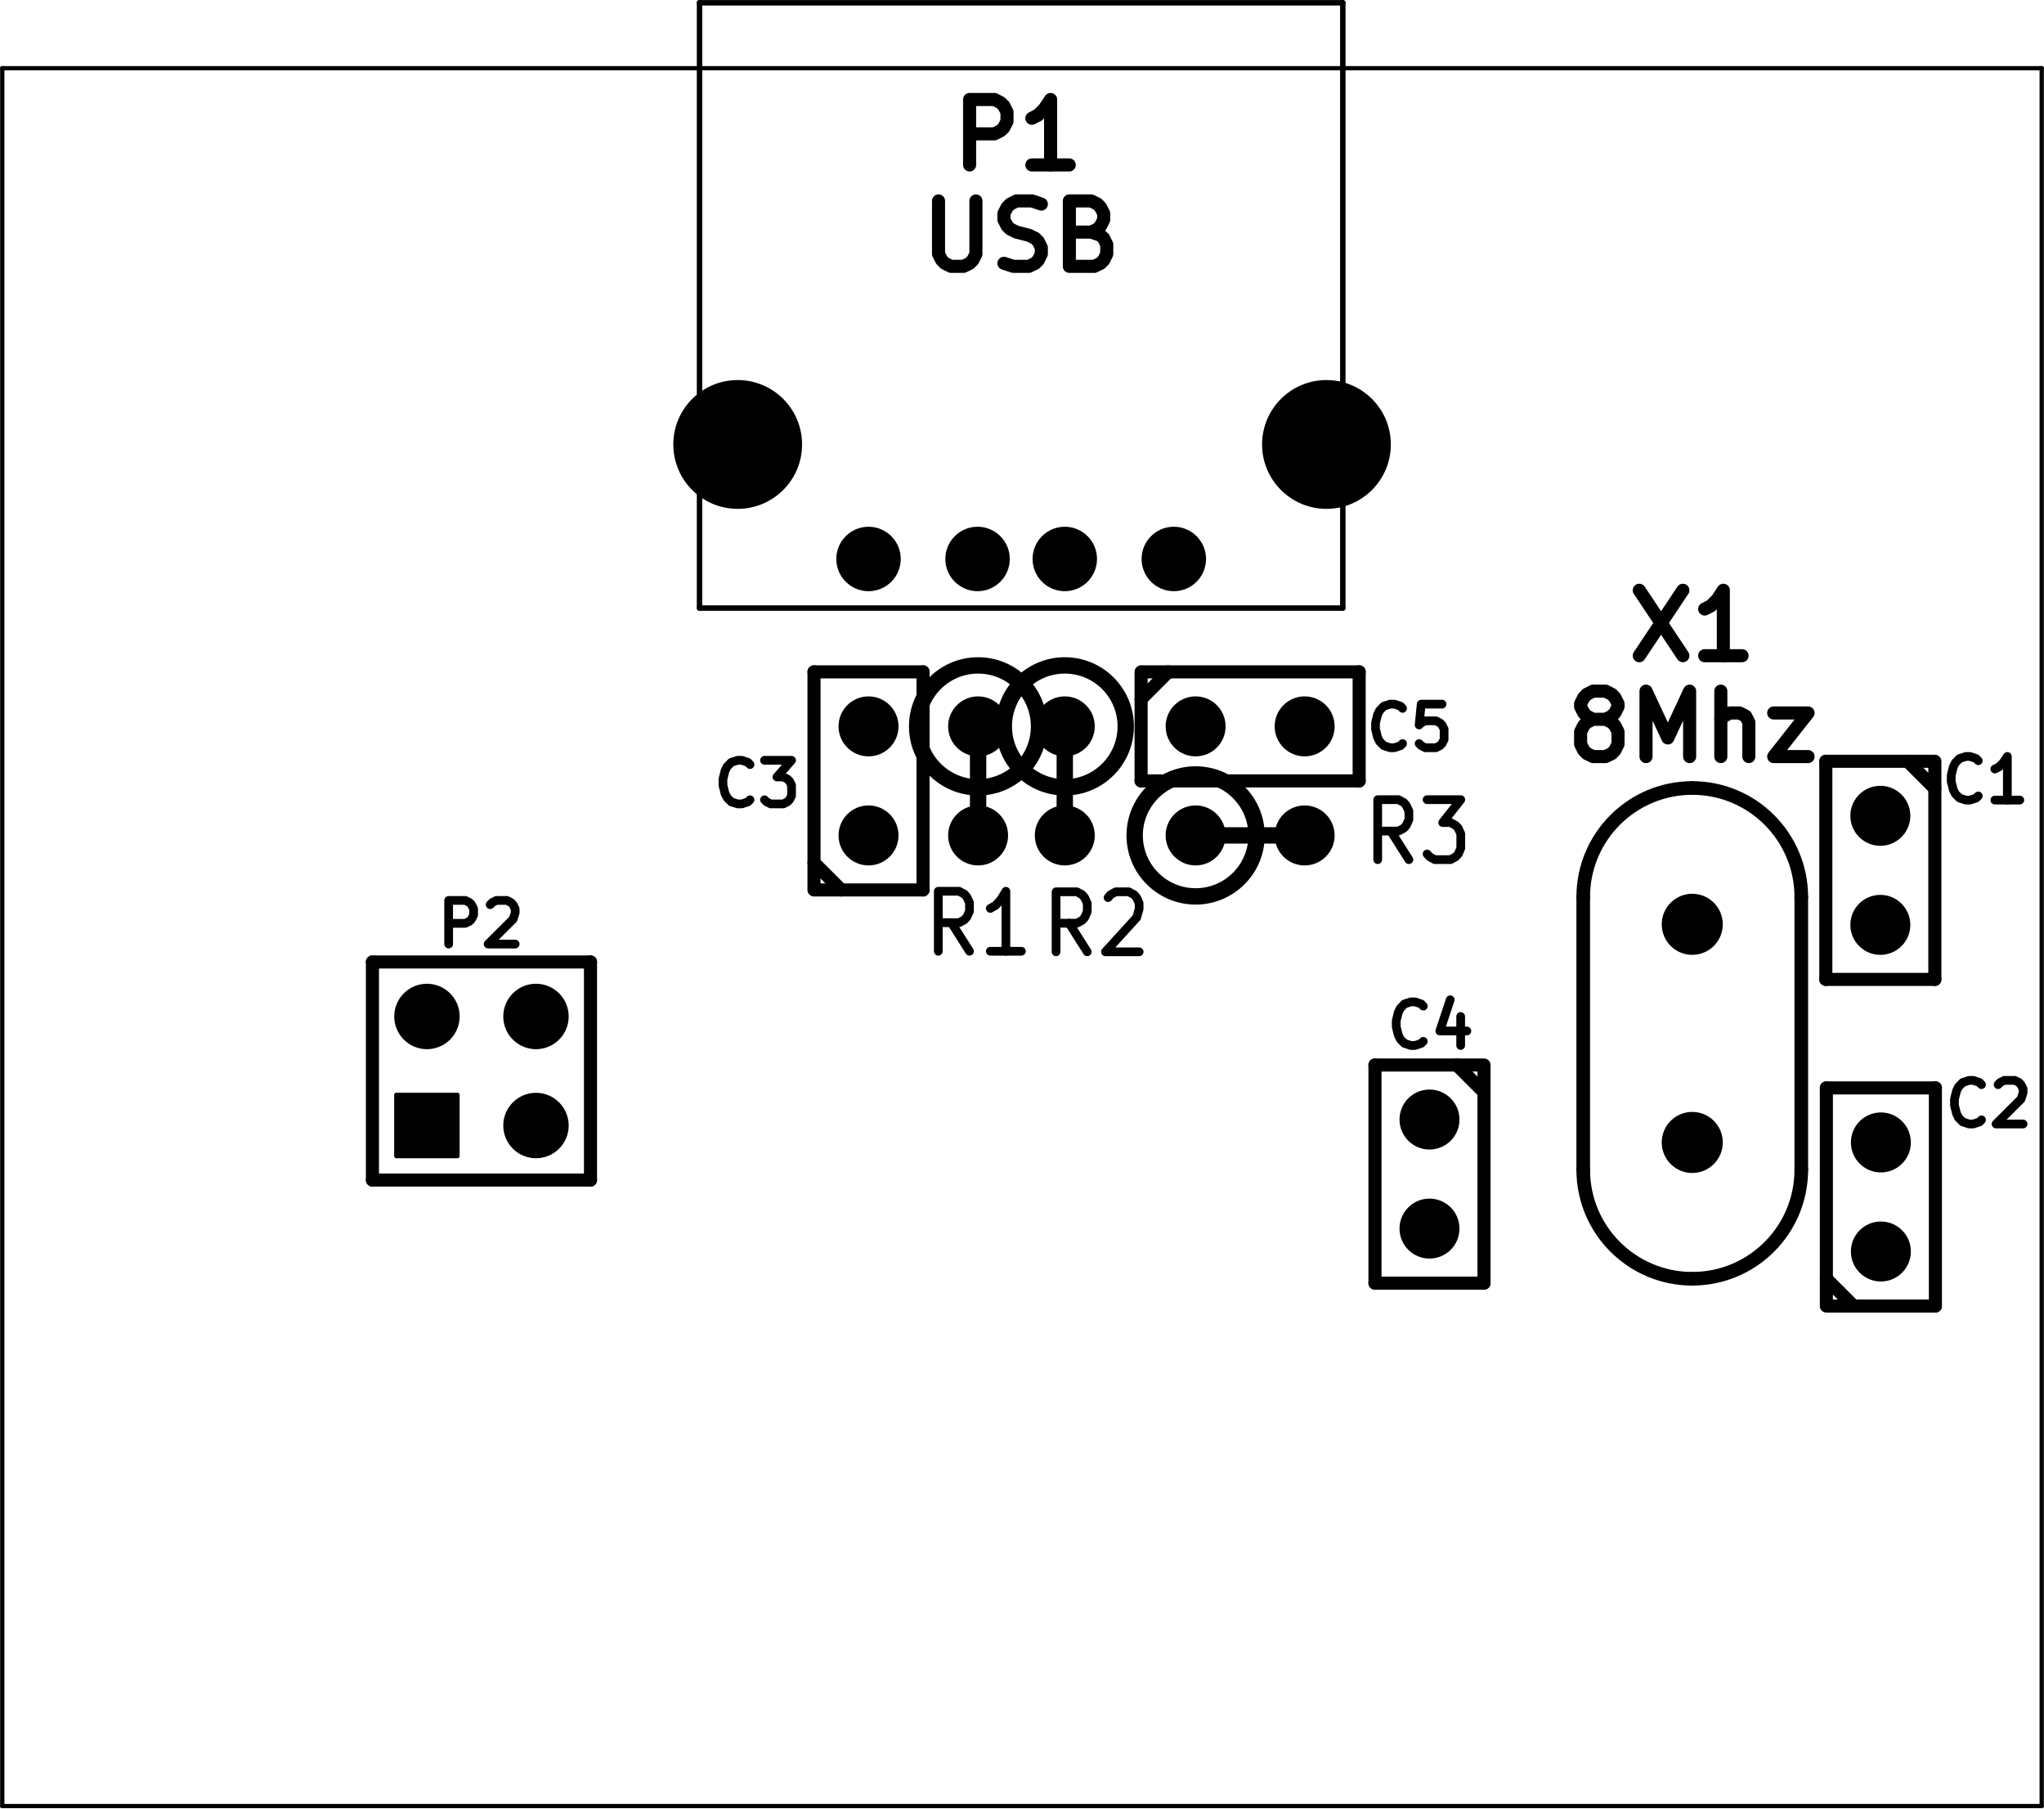
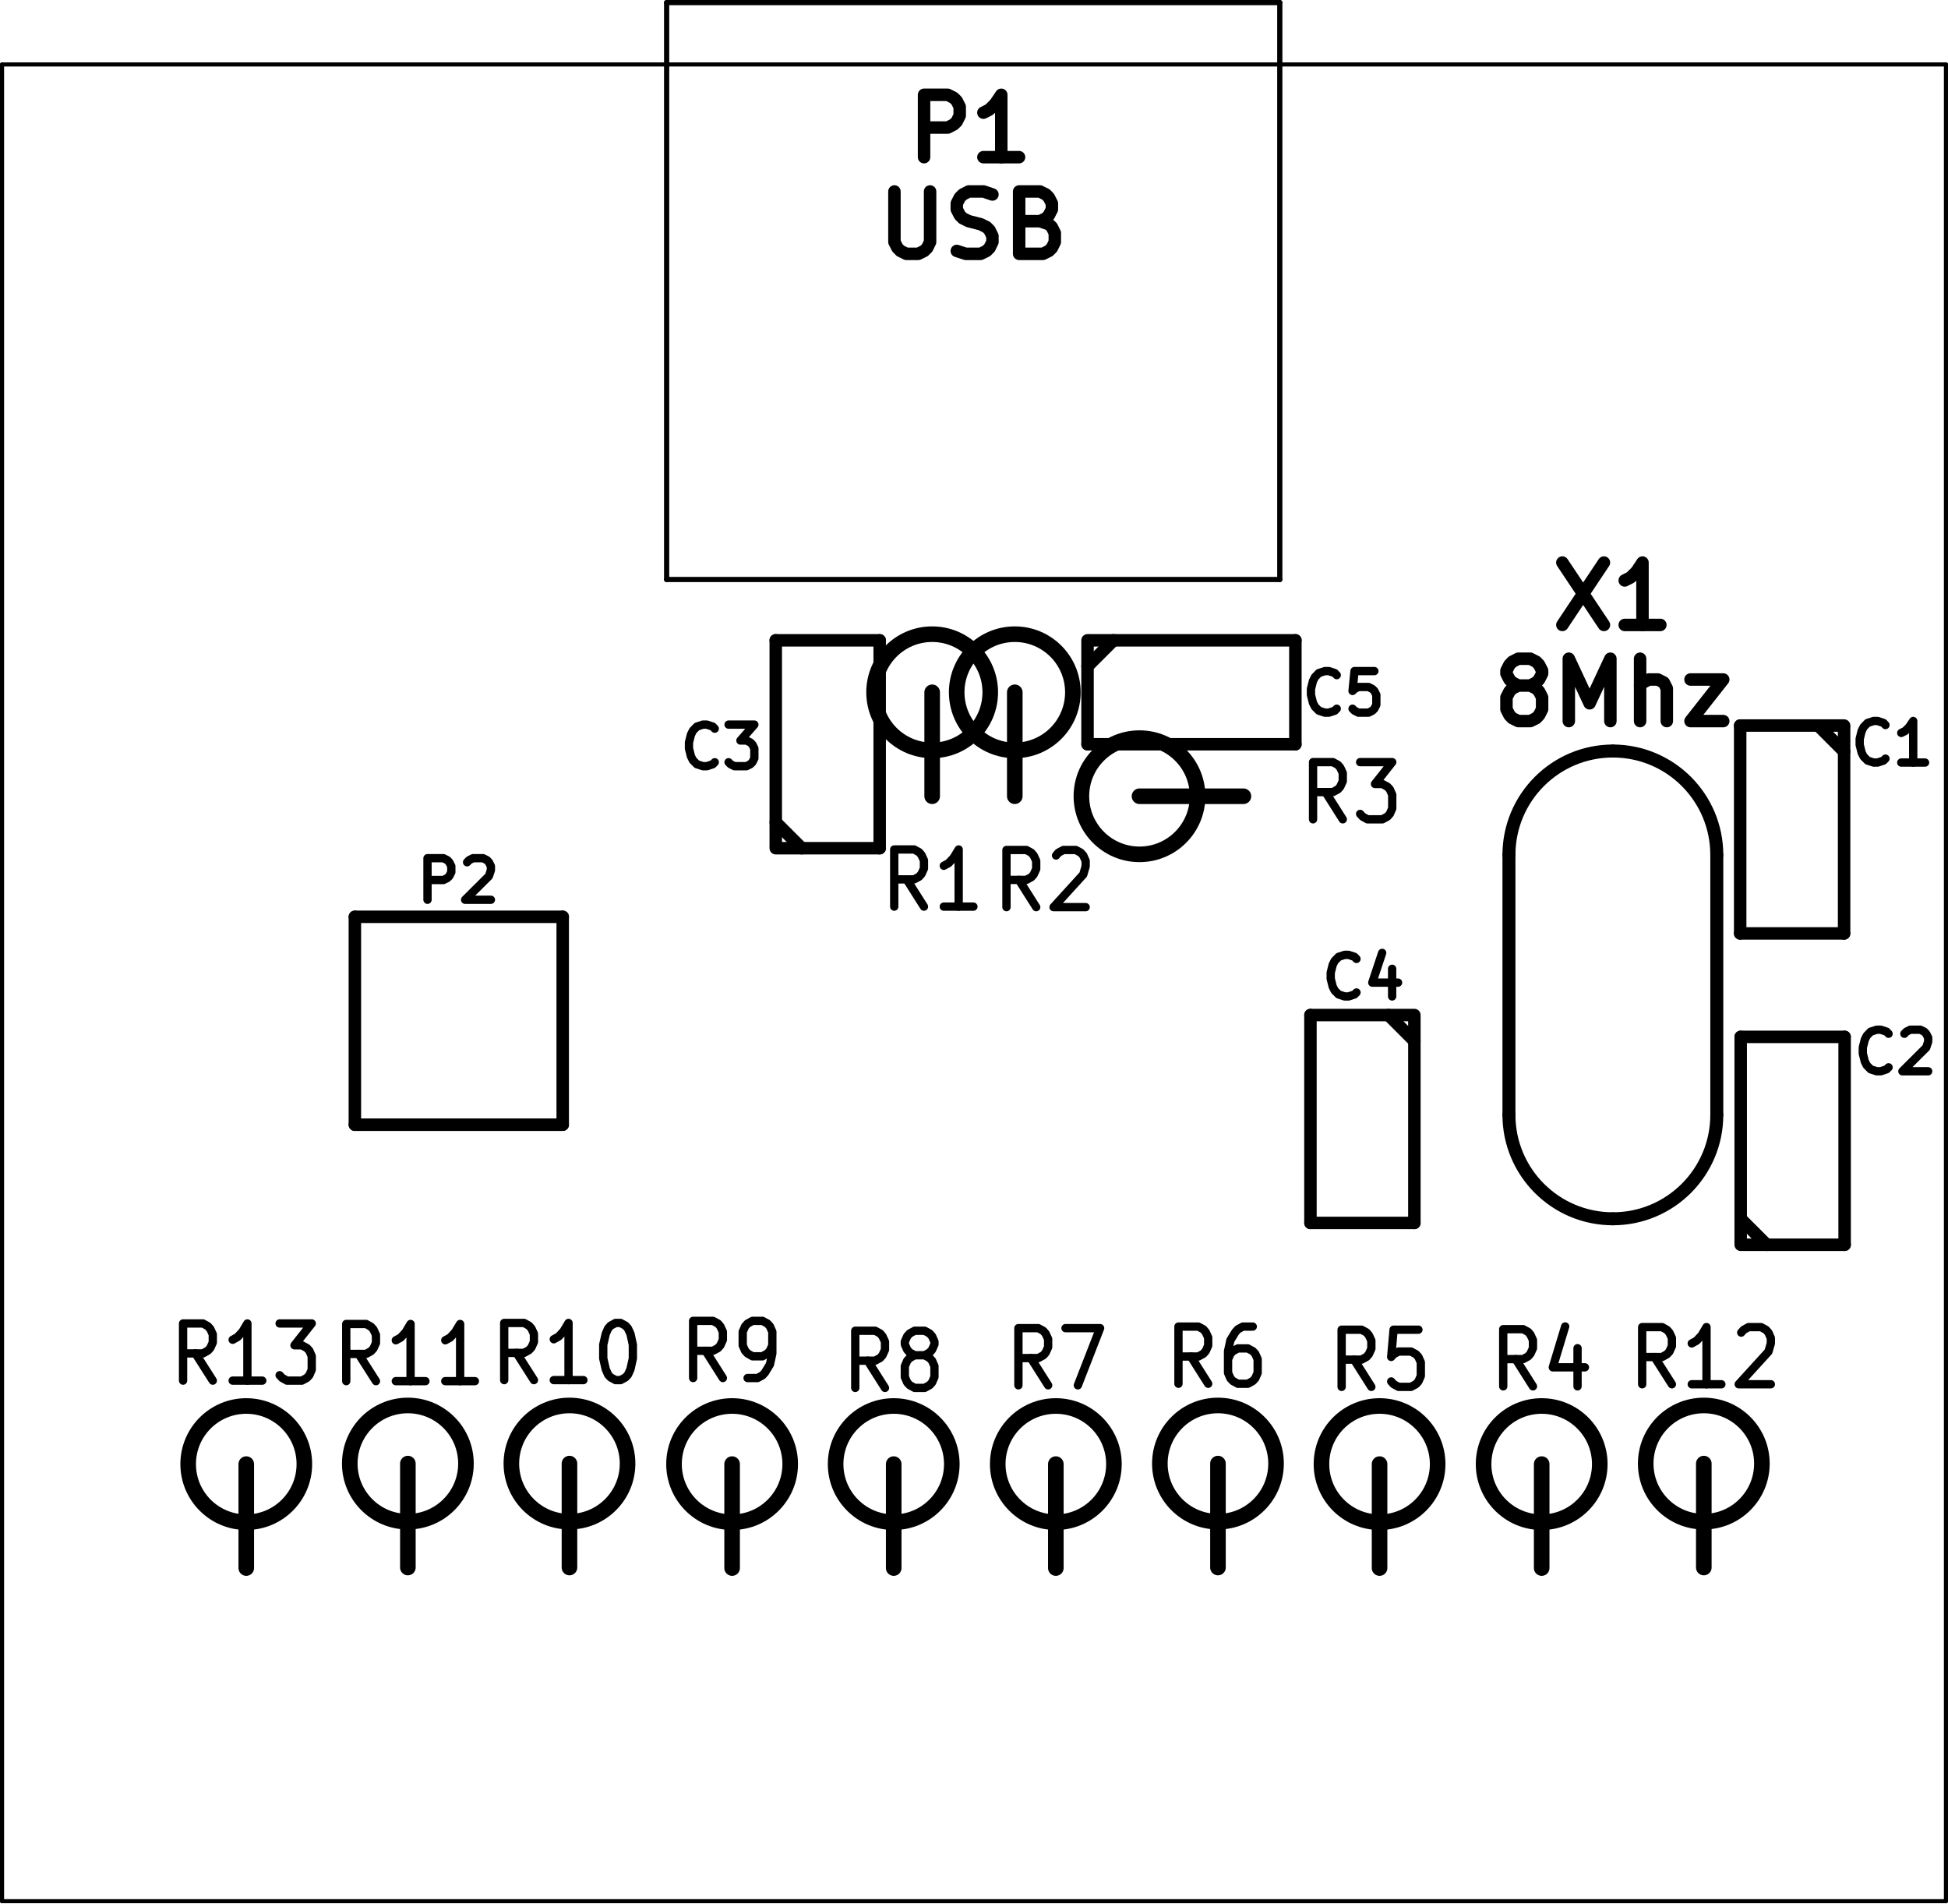
- <svg xmlns="http://www.w3.org/2000/svg" width="168.722" height="149.234" id="svg3939" version="1.1">
-   <defs id="defs3941" />
-   <g id="layer1" transform="translate(-178.4972,-494.8934)">
-     <path style="fill:#000000;fill-opacity:0;stroke:#000000;stroke-width:0.354;stroke-linecap:round;stroke-linejoin:round;stroke-opacity:1" id="path384" d="m 347.03,643.936 -168.345,0" />
-     <path style="fill:#000000;fill-opacity:0;stroke:#000000;stroke-width:0.354;stroke-linecap:round;stroke-linejoin:round;stroke-opacity:1" id="path386" d="m 347.03,500.522 0,143.415" />
-     <path style="fill:#000000;fill-opacity:0;stroke:#000000;stroke-width:0.354;stroke-linecap:round;stroke-linejoin:round;stroke-opacity:1" id="path388" d="m 178.685,500.522 168.345,0" />
-     <path style="fill:#000000;fill-opacity:0;stroke:#000000;stroke-width:0.354;stroke-linecap:round;stroke-linejoin:round;stroke-opacity:1" id="path390" d="m 178.685,643.936 0,-143.415" />
-     <g transform="matrix(0.00899999,0,0,0.00899999,-482.5445,89.31199)" style="fill:#000000;fill-opacity:0;stroke:#000000;stroke-width:120;stroke-linecap:round;stroke-linejoin:round;stroke-opacity:1" id="g392">
-       <path d="m 82342,46577 0,-600 228,0 57,29 29,29 29,57 0,85 -29,58 -29,28 -57,29 -228,0" id="path394" />
-       <path d="m 83256,46577 -343,0" id="path396" />
-       <path d="m 83085,46577 0,-600 -58,86 -57,57 -57,29" id="path398" />
-       <path d="m 82057,46907 0,486 29,57 29,29 57,28 114,0 57,-28 29,-29 28,-57 0,-486" id="path400" />
-       <path d="m 82657,47479 86,28 143,0 57,-28 29,-29 28,-57 0,-57 -28,-57 -29,-29 -57,-28 -114,-29 -57,-28 -29,-29 -29,-57 0,-57 29,-57 29,-29 57,-29 143,0 85,29" id="path402" />
-       <path d="m 83457,47193 86,29 29,28 28,57 0,86 -28,57 -29,29 -57,28 -229,0 0,-600 200,0 58,29 28,29 29,57 0,57 -29,57 -28,29 -58,28 -200,0" id="path404" />
-       <path d="m 88484,50477 400,600" id="path406" />
-       <path d="m 88884,50477 -400,600" id="path408" />
-       <path d="m 89427,51077 -343,0" id="path410" />
-       <path d="m 89255,51077 0,-600 -57,86 -57,57 -57,29" id="path412" />
-       <path d="m 88060,51660 -57,-29 -28,-29 -29,-57 0,-28 29,-57 28,-29 57,-29 115,0 57,29 28,29 29,57 0,28 -29,57 -28,29 -57,29 -115,0 -57,28 -28,29 -29,57 0,114 29,57 28,29 57,28 115,0 57,-28 28,-29 29,-57 0,-114 -29,-57 -28,-29 -57,-28" id="path414" />
-       <path d="m 88546,52002 0,-600 200,429 200,-429 0,600" id="path416" />
-       <path d="m 89232,52002 0,-600" id="path418" />
-       <path d="m 89489,52002 0,-314 -29,-57 -57,-29 -86,0 -57,29 -28,29" id="path420" />
-       <path d="m 89717,51602 315,0 -315,400 315,0" id="path422" />
-     </g>
-     <g transform="matrix(0.00899999,0,0,0.00899999,-482.5445,89.31199)" style="fill:#000000;fill-opacity:0;stroke:#000000;stroke-width:80;stroke-linecap:round;stroke-linejoin:round;stroke-opacity:1" id="g424">
-       <path d="m 80328,52398 -19,19 -57,19 -38,0 -58,-19 -38,-38 -19,-38 -19,-76 0,-57 19,-76 19,-38 38,-39 58,-19 38,0 57,19 19,20" id="path426" />
-       <path d="m 80461,52036 248,0 -134,153 58,0 38,19 19,19 19,38 0,95 -19,38 -19,19 -38,19 -115,0 -38,-19 -19,-19" id="path428" />
-       <path d="m 91593,52363 -19,19 -57,19 -38,0 -58,-19 -38,-38 -19,-38 -19,-76 0,-57 19,-76 19,-38 38,-39 58,-19 38,0 57,19 19,20" id="path430" />
-       <path d="m 91974,52401 -229,0" id="path432" />
-       <path d="m 91860,52401 0,-400 -39,58 -38,38 -38,19" id="path434" />
-       <path d="m 91623,55333 -19,19 -57,19 -38,0 -58,-19 -38,-38 -19,-38 -19,-76 0,-57 19,-76 19,-38 38,-39 58,-19 38,0 57,19 19,20" id="path436" />
-       <path d="m 91775,55010 19,-20 38,-19 96,0 38,19 19,20 19,38 0,38 -19,57 -229,228 248,0" id="path438" />
-       <path d="m 86503,54613 -19,19 -57,19 -38,0 -58,-19 -38,-38 -19,-38 -19,-76 0,-57 19,-76 19,-38 38,-39 58,-19 38,0 57,19 19,20" id="path440" />
-       <path d="m 86846,54385 0,266" id="path442" />
-       <path d="m 86750,54232 -95,286 248,0" id="path444" />
-       <path d="m 86313,51883 -19,19 -57,19 -38,0 -58,-19 -38,-38 -19,-38 -19,-76 0,-57 19,-76 19,-38 38,-39 58,-19 38,0 57,19 19,20" id="path446" />
-       <path d="m 86675,51521 -191,0 -19,191 19,-19 38,-19 96,0 38,19 19,19 19,38 0,95 -19,38 -19,19 -38,19 -96,0 -38,-19 -19,-19" id="path448" />
-       <path d="m 82341,53787 -166,-262" id="path450" />
-       <path d="m 82055,53787 0,-550 191,0 48,26 23,27 24,52 0,78 -24,53 -23,26 -48,26 -191,0" id="path452" />
-       <path d="m 82817,53787 -285,0" id="path454" />
-       <path d="m 82675,53787 0,-550 -48,79 -48,52 -47,26" id="path456" />
-       <path d="m 83421,53792 -166,-262" id="path458" />
-       <path d="m 83135,53792 0,-550 191,0 48,26 23,27 24,52 0,78 -24,53 -23,26 -48,26 -191,0" id="path460" />
-       <path d="m 83612,53295 23,-27 48,-26 119,0 48,26 24,27 23,52 0,52 -23,79 -286,314 309,0" id="path462" />
-       <path d="m 86371,52947 -166,-262" id="path464" />
-       <path d="m 86085,52947 0,-550 191,0 48,26 23,27 24,52 0,78 -24,53 -23,26 -48,26 -191,0" id="path466" />
-       <path d="m 86538,52397 309,0 -166,210 71,0 48,26 24,26 23,52 0,131 -23,53 -24,26 -48,26 -143,0 -47,-26 -24,-26" id="path468" />
-       <path d="m 77564,53721 0,-400 153,0 38,19 19,20 19,38 0,57 -19,38 -19,19 -38,19 -153,0" id="path470" />
-       <path d="m 77945,53360 19,-20 38,-19 96,0 38,19 19,20 19,38 0,38 -19,57 -229,228 248,0" id="path472" />
-     </g>
-     <g transform="matrix(0.00899999,0,0,0.00899999,-482.5445,89.31199)" style="fill:#000000;fill-opacity:0;stroke:#000000;stroke-width:50;stroke-linecap:round;stroke-linejoin:round;stroke-opacity:1" id="g474">
-       <path d="m 79865,50640 0,-5550" id="path476" />
-       <path d="m 85765,45090 0,5550" id="path478" />
-       <path d="m 79865,50640 5900,0" id="path480" />
-       <path d="m 79865,45090 5900,0" id="path482" />
-     </g>
-     <g transform="matrix(0.00899999,0,0,0.00899999,-482.5445,89.31199)" style="fill:#000000;fill-opacity:0;stroke:#000000;stroke-width:125;stroke-linecap:round;stroke-linejoin:round;stroke-opacity:1" id="g484">
-       <path d="m 89970,55790 0,-2500" id="path486" />
-       <path d="m 87970,55790 0,-2500" id="path488" />
-       <path d="m 88970,52290 a 1000,1000 0 0 0 -1000,1000" id="path490" />
-       <path d="M 89970,53290 A 1000,1000 0 0 0 88970,52290" id="path492" />
-       <path d="m 87970,55790 a 1000,1000 0 0 0 1000,1000" id="path494" />
-       <path d="m 88970,56790 a 1000,1000 0 0 0 1000,-1000" id="path496" />
-     </g>
-     <g transform="matrix(0.00899999,0,0,0.00899999,-482.5445,89.31199)" style="fill:#000000;fill-opacity:0;stroke:#000000;stroke-width:120;stroke-linecap:round;stroke-linejoin:round;stroke-opacity:1" id="g498">
-       <path d="m 80915,53205 0,-1980" id="path500" />
-       <path d="m 80915,51225 1000,0" id="path502" />
-       <path d="m 81915,51225 0,2000" id="path504" />
-       <path d="m 81915,53225 -1000,0" id="path506" />
-       <path d="m 81165,53225 -250,-250" id="path508" />
-       <path d="m 91195,52065 0,1980" id="path510" />
-       <path d="m 91195,54045 -1000,0" id="path512" />
-       <path d="m 90195,54045 0,-2000" id="path514" />
-       <path d="m 90195,52045 1000,0" id="path516" />
-       <path d="m 90945,52045 250,250" id="path518" />
-       <path d="m 90200,57020 0,-1980" id="path520" />
-       <path d="m 90200,55040 1000,0" id="path522" />
-       <path d="m 91200,55040 0,2000" id="path524" />
-       <path d="m 91200,57040 -1000,0" id="path526" />
-       <path d="m 90450,57040 -250,-250" id="path528" />
-       <path d="m 87060,54850 0,1980" id="path530" />
-       <path d="m 87060,56830 -1000,0" id="path532" />
-       <path d="m 86060,56830 0,-2000" id="path534" />
-       <path d="m 86060,54830 1000,0" id="path536" />
-       <path d="m 86810,54830 250,250" id="path538" />
-       <path d="m 83935,51225 1980,0" id="path540" />
-       <path d="m 85915,51225 0,1000" id="path542" />
-       <path d="m 85915,52225 -2000,0" id="path544" />
-       <path d="m 83915,52225 0,-1000" id="path546" />
-       <path d="m 83915,51475 250,-250" id="path548" />
-     </g>
-     <g transform="matrix(0.00899999,0,0,0.00899999,-482.5445,89.31199)" style="fill:#000000;fill-opacity:0;stroke:#000000;stroke-width:150;stroke-linecap:round;stroke-linejoin:round;stroke-opacity:1" id="g550">
-       <path d="m 82420,51725 0,1000" id="path552" />
-       <circle d="m 82979.017,51725 c 0,308.737 -250.28,559.017 -559.017,559.017 -308.737,0 -559.017,-250.28 -559.017,-559.017 0,-308.737 250.28,-559.017 559.017,-559.017 308.737,0 559.017,250.28 559.017,559.017 z" cx="82420" cy="51725" r="559.017" id="circle554" />
-       <path d="m 83215,51725 0,1000" id="path556" />
-       <circle d="m 83774.017,51725 c 0,308.737 -250.28,559.017 -559.017,559.017 -308.737,0 -559.017,-250.28 -559.017,-559.017 0,-308.737 250.28,-559.017 559.017,-559.017 308.737,0 559.017,250.28 559.017,559.017 z" cx="83215" cy="51725" r="559.017" id="circle558" />
-       <path d="m 84415,52725 1000,0" id="path560" />
-       <circle d="m 84974.017,52725 c 0,308.737 -250.28,559.017 -559.017,559.017 -308.737,0 -559.017,-250.28 -559.017,-559.017 0,-308.737 250.28,-559.017 559.017,-559.017 308.737,0 559.017,250.28 559.017,559.017 z" cx="84415" cy="52725" r="559.017" id="circle562" />
-     </g>
-     <g transform="matrix(0.00899999,0,0,0.00899999,-482.5445,89.31199)" style="fill:#000000;fill-opacity:0;stroke:#000000;stroke-width:120;stroke-linecap:round;stroke-linejoin:round;stroke-opacity:1" id="g564">
-       <path d="m 76865,53885 2000,0" id="path566" />
-       <path d="m 78865,53885 0,2000" id="path568" />
-       <path d="m 78865,55885 -2000,0" id="path570" />
-       <path d="m 76865,55885 0,-2000" id="path572" />
-     </g>
-     <g transform="matrix(0.00899999,0,0,0.00899999,-482.5445,89.31199)" style="fill:#000000;fill-opacity:1;stroke:#000000;stroke-width:39.37;stroke-linecap:round;stroke-linejoin:round;stroke-opacity:1" id="g576">
-       <circle d="m 81690.815,50190 c 0,152.328 -123.487,275.815 -275.815,275.815 -152.328,0 -275.815,-123.487 -275.815,-275.815 0,-152.328 123.487,-275.815 275.815,-275.815 152.328,0 275.815,123.487 275.815,275.815 z" cx="81415" cy="50190" r="275.815" id="circle578" />
-       <circle d="m 82690.815,50190 c 0,152.328 -123.487,275.815 -275.815,275.815 -152.328,0 -275.815,-123.487 -275.815,-275.815 0,-152.328 123.487,-275.815 275.815,-275.815 152.328,0 275.815,123.487 275.815,275.815 z" cx="82415" cy="50190" r="275.815" id="circle580" />
-       <circle d="m 83490.815,50190 c 0,152.328 -123.487,275.815 -275.815,275.815 -152.328,0 -275.815,-123.487 -275.815,-275.815 0,-152.328 123.487,-275.815 275.815,-275.815 152.328,0 275.815,123.487 275.815,275.815 z" cx="83215" cy="50190" r="275.815" id="circle582" />
-       <circle d="m 84490.815,50190 c 0,152.328 -123.487,275.815 -275.815,275.815 -152.328,0 -275.815,-123.487 -275.815,-275.815 0,-152.328 123.487,-275.815 275.815,-275.815 152.328,0 275.815,123.487 275.815,275.815 z" cx="84215" cy="50190" r="275.815" id="circle584" />
-       <circle d="m 80785.815,49140 c 0,315.252 -255.563,570.815 -570.815,570.815 -315.252,0 -570.815,-255.563 -570.815,-570.815 0,-315.252 255.563,-570.815 570.815,-570.815 315.252,0 570.815,255.563 570.815,570.815 z" cx="80215" cy="49140" r="570.815" id="circle586" />
-       <circle d="m 86185.815,49140 c 0,315.252 -255.563,570.815 -570.815,570.815 -315.252,0 -570.815,-255.563 -570.815,-570.815 0,-315.252 255.563,-570.815 570.815,-570.815 315.252,0 570.815,255.563 570.815,570.815 z" cx="85615" cy="49140" r="570.815" id="circle588" />
-       <circle d="m 89230.315,55540 c 0,143.768 -116.547,260.315 -260.315,260.315 -143.768,0 -260.315,-116.547 -260.315,-260.315 0,-143.768 116.547,-260.315 260.315,-260.315 143.768,0 260.315,116.547 260.315,260.315 z" cx="88970" cy="55540" r="260.315" id="circle590" />
-       <circle d="m 89230.315,53540 c 0,143.768 -116.547,260.315 -260.315,260.315 -143.768,0 -260.315,-116.547 -260.315,-260.315 0,-143.768 116.547,-260.315 260.315,-260.315 143.768,0 260.315,116.547 260.315,260.315 z" cx="88970" cy="53540" r="260.315" id="circle592" />
-       <circle d="m 81670.315,52725 c 0,141.007 -114.308,255.315 -255.315,255.315 -141.007,0 -255.315,-114.308 -255.315,-255.315 0,-141.007 114.308,-255.315 255.315,-255.315 141.007,0 255.315,114.308 255.315,255.315 z" cx="81415" cy="52725" r="255.315" id="circle594" />
-       <circle d="m 81670.315,51725 c 0,141.007 -114.308,255.315 -255.315,255.315 -141.007,0 -255.315,-114.308 -255.315,-255.315 0,-141.007 114.308,-255.315 255.315,-255.315 141.007,0 255.315,114.308 255.315,255.315 z" cx="81415" cy="51725" r="255.315" id="circle596" />
-       <circle d="m 90950.315,52545 c 0,141.007 -114.308,255.315 -255.315,255.315 -141.007,0 -255.315,-114.308 -255.315,-255.315 0,-141.007 114.308,-255.315 255.315,-255.315 141.007,0 255.315,114.308 255.315,255.315 z" cx="90695" cy="52545" r="255.315" id="circle598" />
-       <circle d="m 90950.315,53545 c 0,141.007 -114.308,255.315 -255.315,255.315 -141.007,0 -255.315,-114.308 -255.315,-255.315 0,-141.007 114.308,-255.315 255.315,-255.315 141.007,0 255.315,114.308 255.315,255.315 z" cx="90695" cy="53545" r="255.315" id="circle600" />
-       <circle d="m 90955.315,56540 c 0,141.007 -114.308,255.315 -255.315,255.315 -141.007,0 -255.315,-114.308 -255.315,-255.315 0,-141.007 114.308,-255.315 255.315,-255.315 141.007,0 255.315,114.308 255.315,255.315 z" cx="90700" cy="56540" r="255.315" id="circle602" />
-       <circle d="m 90955.315,55540 c 0,141.007 -114.308,255.315 -255.315,255.315 -141.007,0 -255.315,-114.308 -255.315,-255.315 0,-141.007 114.308,-255.315 255.315,-255.315 141.007,0 255.315,114.308 255.315,255.315 z" cx="90700" cy="55540" r="255.315" id="circle604" />
-       <circle d="m 86815.315,55330 c 0,141.007 -114.308,255.315 -255.315,255.315 -141.007,0 -255.315,-114.308 -255.315,-255.315 0,-141.007 114.308,-255.315 255.315,-255.315 141.007,0 255.315,114.308 255.315,255.315 z" cx="86560" cy="55330" r="255.315" id="circle606" />
-       <circle d="m 86815.315,56330 c 0,141.007 -114.308,255.315 -255.315,255.315 -141.007,0 -255.315,-114.308 -255.315,-255.315 0,-141.007 114.308,-255.315 255.315,-255.315 141.007,0 255.315,114.308 255.315,255.315 z" cx="86560" cy="56330" r="255.315" id="circle608" />
-       <circle d="m 84670.315,51725 c 0,141.007 -114.308,255.315 -255.315,255.315 -141.007,0 -255.315,-114.308 -255.315,-255.315 0,-141.007 114.308,-255.315 255.315,-255.315 141.007,0 255.315,114.308 255.315,255.315 z" cx="84415" cy="51725" r="255.315" id="circle610" />
-       <circle d="m 85670.315,51725 c 0,141.007 -114.308,255.315 -255.315,255.315 -141.007,0 -255.315,-114.308 -255.315,-255.315 0,-141.007 114.308,-255.315 255.315,-255.315 141.007,0 255.315,114.308 255.315,255.315 z" cx="85415" cy="51725" r="255.315" id="circle612" />
-       <circle d="m 82675.315,51725 c 0,141.007 -114.308,255.315 -255.315,255.315 -141.007,0 -255.315,-114.308 -255.315,-255.315 0,-141.007 114.308,-255.315 255.315,-255.315 141.007,0 255.315,114.308 255.315,255.315 z" cx="82420" cy="51725" r="255.315" id="circle614" />
-       <circle d="m 82675.315,52725 c 0,141.007 -114.308,255.315 -255.315,255.315 -141.007,0 -255.315,-114.308 -255.315,-255.315 0,-141.007 114.308,-255.315 255.315,-255.315 141.007,0 255.315,114.308 255.315,255.315 z" cx="82420" cy="52725" r="255.315" id="circle616" />
-       <circle d="m 83470.315,51725 c 0,141.007 -114.308,255.315 -255.315,255.315 -141.007,0 -255.315,-114.308 -255.315,-255.315 0,-141.007 114.308,-255.315 255.315,-255.315 141.007,0 255.315,114.308 255.315,255.315 z" cx="83215" cy="51725" r="255.315" id="circle618" />
-       <circle d="m 83470.315,52725 c 0,141.007 -114.308,255.315 -255.315,255.315 -141.007,0 -255.315,-114.308 -255.315,-255.315 0,-141.007 114.308,-255.315 255.315,-255.315 141.007,0 255.315,114.308 255.315,255.315 z" cx="83215" cy="52725" r="255.315" id="circle620" />
-       <circle d="m 84670.315,52725 c 0,141.007 -114.308,255.315 -255.315,255.315 -141.007,0 -255.315,-114.308 -255.315,-255.315 0,-141.007 114.308,-255.315 255.315,-255.315 141.007,0 255.315,114.308 255.315,255.315 z" cx="84415" cy="52725" r="255.315" id="circle622" />
-       <circle d="m 85670.315,52725 c 0,141.007 -114.308,255.315 -255.315,255.315 -141.007,0 -255.315,-114.308 -255.315,-255.315 0,-141.007 114.308,-255.315 255.315,-255.315 141.007,0 255.315,114.308 255.315,255.315 z" cx="85415" cy="52725" r="255.315" id="circle624" />
-       <polyline style="fill-rule:evenodd" points="77084,55665 77084,55104 77645,55104 77645,55665 77084,55665 " id="polyline626" />
-       <circle d="m 77645.315,54385 c 0,154.814 -125.501,280.315 -280.315,280.315 -154.814,0 -280.315,-125.501 -280.315,-280.315 0,-154.814 125.501,-280.315 280.315,-280.315 154.814,0 280.315,125.501 280.315,280.315 z" cx="77365" cy="54385" r="280.315" id="circle628" />
-       <circle d="m 78645.315,55385 c 0,154.814 -125.501,280.315 -280.315,280.315 -154.814,0 -280.315,-125.501 -280.315,-280.315 0,-154.814 125.501,-280.315 280.315,-280.315 154.814,0 280.315,125.501 280.315,280.315 z" cx="78365" cy="55385" r="280.315" id="circle630" />
-       <circle d="m 78645.315,54385 c 0,154.814 -125.501,280.315 -280.315,280.315 -154.814,0 -280.315,-125.501 -280.315,-280.315 0,-154.814 125.501,-280.315 280.315,-280.315 154.814,0 280.315,125.501 280.315,280.315 z" cx="78365" cy="54385" r="280.315" id="circle632" />
-     </g>
+ <svg xmlns="http://www.w3.org/2000/svg" version="1.1" width="168.699" height="164.787" viewBox="0 0 18744.357 18309.685" id="svg2">
+   <defs id="defs326" />
+   <g style="fill:#000000;fill-opacity:1;stroke:#000000;stroke-linecap:round;stroke-linejoin:round;stroke-opacity:1" id="g8" transform="translate(-73440.374,-43325)" />
+   <g style="fill:#000000;fill-opacity:0;stroke:#000000;stroke-width:39.37;stroke-linecap:round;stroke-linejoin:round;stroke-opacity:1" id="g10" transform="translate(-73440.374,-43325)">
+     <path d="m 92165,61615 -18705,0" id="path12" />
+     <path d="m 92165,43945 0,17670" id="path14" />
+     <path d="m 73460,43945 18705,0" id="path16" />
+     <path d="m 73460,61615 0,-17670" id="path18" />
+   </g>
+   <g style="fill:#000000;fill-opacity:0;stroke:#000000;stroke-width:50;stroke-linecap:round;stroke-linejoin:round;stroke-opacity:1" id="g20" transform="translate(-73440.374,-43325)">
+     <path d="m 79855,48900 0,-5550" id="path22" />
+     <path d="m 85755,43350 0,5550" id="path24" />
+     <path d="m 79855,48900 5900,0" id="path26" />
+     <path d="m 79855,43350 5900,0" id="path28" />
+   </g>
+   <g style="fill:#000000;fill-opacity:0;stroke:#000000;stroke-width:125;stroke-linecap:round;stroke-linejoin:round;stroke-opacity:1" id="g30" transform="translate(-73440.374,-43325)">
+     <path d="m 89960,54050 0,-2500" id="path32" />
+     <path d="m 87960,54050 0,-2500" id="path34" />
+     <path d="m 88960,50550 a 1000,1000 0 0 0 -1000,1000" id="path36" />
+     <path d="M 89960,51550 A 1000,1000 0 0 0 88960,50550" id="path38" />
+     <path d="m 87960,54050 a 1000,1000 0 0 0 1000,1000" id="path40" />
+     <path d="m 88960,55050 a 1000,1000 0 0 0 1000,-1000" id="path42" />
+   </g>
+   <g style="fill:#000000;fill-opacity:0;stroke:#000000;stroke-width:120;stroke-linecap:round;stroke-linejoin:round;stroke-opacity:1" id="g44" transform="translate(-73440.374,-43325)">
+     <path d="m 80905,51465 0,-1980" id="path46" />
+     <path d="m 80905,49485 1000,0" id="path48" />
+     <path d="m 81905,49485 0,2000" id="path50" />
+     <path d="m 81905,51485 -1000,0" id="path52" />
+     <path d="m 81155,51485 -250,-250" id="path54" />
+     <path d="m 91185,50325 0,1980" id="path56" />
+     <path d="m 91185,52305 -1000,0" id="path58" />
+     <path d="m 90185,52305 0,-2000" id="path60" />
+     <path d="m 90185,50305 1000,0" id="path62" />
+     <path d="m 90935,50305 250,250" id="path64" />
+     <path d="m 90190,55280 0,-1980" id="path66" />
+     <path d="m 90190,53300 1000,0" id="path68" />
+     <path d="m 91190,53300 0,2000" id="path70" />
+     <path d="m 91190,55300 -1000,0" id="path72" />
+     <path d="m 90440,55300 -250,-250" id="path74" />
+     <path d="m 87050,53110 0,1980" id="path76" />
+     <path d="m 87050,55090 -1000,0" id="path78" />
+     <path d="m 86050,55090 0,-2000" id="path80" />
+     <path d="m 86050,53090 1000,0" id="path82" />
+     <path d="m 86800,53090 250,250" id="path84" />
+     <path d="m 83925,49485 1980,0" id="path86" />
+     <path d="m 85905,49485 0,1000" id="path88" />
+     <path d="m 85905,50485 -2000,0" id="path90" />
+     <path d="m 83905,50485 0,-1000" id="path92" />
+     <path d="m 83905,49735 250,-250" id="path94" />
+   </g>
+   <g style="fill:#000000;fill-opacity:0;stroke:#000000;stroke-width:150;stroke-linecap:round;stroke-linejoin:round;stroke-opacity:1" id="g96" transform="translate(-73440.374,-43325)">
+     <path d="m 82410,49985 0,1000" id="path98" />
+     <circle cx="82410" cy="49985" r="559.017" id="circle100" d="m 82969.017,49985 c 0,308.737 -250.28,559.017 -559.017,559.017 -308.737,0 -559.017,-250.28 -559.017,-559.017 0,-308.737 250.28,-559.017 559.017,-559.017 308.737,0 559.017,250.28 559.017,559.017 z" />
+     <path d="m 83205,49985 0,1000" id="path102" />
+     <circle cx="83205" cy="49985" r="559.017" id="circle104" d="m 83764.017,49985 c 0,308.737 -250.28,559.017 -559.017,559.017 -308.737,0 -559.017,-250.28 -559.017,-559.017 0,-308.737 250.28,-559.017 559.017,-559.017 308.737,0 559.017,250.28 559.017,559.017 z" />
+     <path d="m 84405,50985 1000,0" id="path106" />
+     <circle cx="84405" cy="50985" r="559.017" id="circle108" d="m 84964.017,50985 c 0,308.737 -250.28,559.017 -559.017,559.017 -308.737,0 -559.017,-250.28 -559.017,-559.017 0,-308.737 250.28,-559.017 559.017,-559.017 308.737,0 559.017,250.28 559.017,559.017 z" />
+   </g>
+   <g style="fill:#000000;fill-opacity:0;stroke:#000000;stroke-width:120;stroke-linecap:round;stroke-linejoin:round;stroke-opacity:1" id="g110" transform="translate(-73440.374,-43325)">
+     <path d="m 76855,52145 2000,0" id="path112" />
+     <path d="m 78855,52145 0,2000" id="path114" />
+     <path d="m 78855,54145 -2000,0" id="path116" />
+     <path d="m 76855,54145 0,-2000" id="path118" />
+   </g>
+   <g style="fill:#000000;fill-opacity:0;stroke:#000000;stroke-width:150;stroke-linecap:round;stroke-linejoin:round;stroke-opacity:1" id="g120" transform="translate(-73440.374,-43325)">
+     <path d="m 88275,57410 0,1000" id="path122" />
+     <circle cx="88275" cy="57410" r="559.017" id="circle124" d="m 88834.017,57410 c 0,308.737 -250.28,559.017 -559.017,559.017 -308.737,0 -559.017,-250.28 -559.017,-559.017 0,-308.737 250.28,-559.017 559.017,-559.017 308.737,0 559.017,250.28 559.017,559.017 z" />
+     <path d="m 86715,57410 0,1000" id="path126" />
+     <circle cx="86715" cy="57410" r="559.017" id="circle128" d="m 87274.017,57410 c 0,308.737 -250.28,559.017 -559.017,559.017 -308.737,0 -559.017,-250.28 -559.017,-559.017 0,-308.737 250.28,-559.017 559.017,-559.017 308.737,0 559.017,250.28 559.017,559.017 z" />
+     <path d="m 85160,57405 0,1000" id="path130" />
+     <circle cx="85160" cy="57405" r="559.017" id="circle132" d="m 85719.017,57405 c 0,308.737 -250.28,559.017 -559.017,559.017 -308.737,0 -559.017,-250.28 -559.017,-559.017 0,-308.737 250.28,-559.017 559.017,-559.017 308.737,0 559.017,250.28 559.017,559.017 z" />
+     <path d="m 83600,57410 0,1000" id="path134" />
+     <circle cx="83600" cy="57410" r="559.017" id="circle136" d="m 84159.017,57410 c 0,308.737 -250.28,559.017 -559.017,559.017 -308.737,0 -559.017,-250.28 -559.017,-559.017 0,-308.737 250.28,-559.017 559.017,-559.017 308.737,0 559.017,250.28 559.017,559.017 z" />
+     <path d="m 82040,57410 0,1000" id="path138" />
+     <circle cx="82040" cy="57410" r="559.017" id="circle140" d="m 82599.017,57410 c 0,308.737 -250.28,559.017 -559.017,559.017 -308.737,0 -559.017,-250.28 -559.017,-559.017 0,-308.737 250.28,-559.017 559.017,-559.017 308.737,0 559.017,250.28 559.017,559.017 z" />
+     <path d="m 80485,57410 0,1000" id="path142" />
+     <circle cx="80485" cy="57410" r="559.017" id="circle144" d="m 81044.017,57410 c 0,308.737 -250.28,559.017 -559.017,559.017 -308.737,0 -559.017,-250.28 -559.017,-559.017 0,-308.737 250.28,-559.017 559.017,-559.017 308.737,0 559.017,250.28 559.017,559.017 z" />
+     <path d="m 78920,57405 0,1000" id="path146" />
+     <circle cx="78920" cy="57405" r="559.017" id="circle148" d="m 79479.017,57405 c 0,308.737 -250.28,559.017 -559.017,559.017 -308.737,0 -559.017,-250.28 -559.017,-559.017 0,-308.737 250.28,-559.017 559.017,-559.017 308.737,0 559.017,250.28 559.017,559.017 z" />
+     <path d="m 77365,57405 0,1000" id="path150" />
+     <circle cx="77365" cy="57405" r="559.017" id="circle152" d="m 77924.017,57405 c 0,308.737 -250.28,559.017 -559.017,559.017 -308.737,0 -559.017,-250.28 -559.017,-559.017 0,-308.737 250.28,-559.017 559.017,-559.017 308.737,0 559.017,250.28 559.017,559.017 z" />
+     <path d="m 89835,57405 0,1000" id="path154" />
+     <circle cx="89835" cy="57405" r="559.017" id="circle156" d="m 90394.017,57405 c 0,308.737 -250.28,559.017 -559.017,559.017 -308.737,0 -559.017,-250.28 -559.017,-559.017 0,-308.737 250.28,-559.017 559.017,-559.017 308.737,0 559.017,250.28 559.017,559.017 z" />
+     <path d="m 75810,57410 0,1000" id="path158" />
+     <circle cx="75810" cy="57410" r="559.017" id="circle160" d="m 76369.017,57410 c 0,308.737 -250.28,559.017 -559.017,559.017 -308.737,0 -559.017,-250.28 -559.017,-559.017 0,-308.737 250.28,-559.017 559.017,-559.017 308.737,0 559.017,250.28 559.017,559.017 z" />
+   </g>
+   <g style="fill:#000000;fill-opacity:0;stroke:#000000;stroke-width:120;stroke-linecap:round;stroke-linejoin:round;stroke-opacity:1" id="g162" transform="translate(-73440.374,-43325)">
+     <path d="m 82332,44837 0,-600 228,0 57,29 29,29 29,57 0,85 -29,58 -29,28 -57,29 -228,0" id="path164" />
+     <path d="m 83246,44837 -343,0" id="path166" />
+     <path d="m 83075,44837 0,-600 -58,86 -57,57 -57,29" id="path168" />
+     <path d="m 82047,45167 0,486 29,57 29,29 57,28 114,0 57,-28 29,-29 28,-57 0,-486" id="path170" />
+     <path d="m 82647,45739 86,28 143,0 57,-28 29,-29 28,-57 0,-57 -28,-57 -29,-29 -57,-28 -114,-29 -57,-28 -29,-29 -29,-57 0,-57 29,-57 29,-29 57,-29 143,0 85,29" id="path172" />
+     <path d="m 83447,45453 86,29 29,28 28,57 0,86 -28,57 -29,29 -57,28 -229,0 0,-600 200,0 58,29 28,29 29,57 0,57 -29,57 -28,29 -58,28 -200,0" id="path174" />
+     <path d="m 88474,48737 400,600" id="path176" />
+     <path d="m 88874,48737 -400,600" id="path178" />
+     <path d="m 89417,49337 -343,0" id="path180" />
+     <path d="m 89245,49337 0,-600 -57,86 -57,57 -57,29" id="path182" />
+     <path d="m 88050,49920 -57,-29 -28,-29 -29,-57 0,-28 29,-57 28,-29 57,-29 115,0 57,29 28,29 29,57 0,28 -29,57 -28,29 -57,29 -115,0 -57,28 -28,29 -29,57 0,114 29,57 28,29 57,28 115,0 57,-28 28,-29 29,-57 0,-114 -29,-57 -28,-29 -57,-28" id="path184" />
+     <path d="m 88536,50262 0,-600 200,429 200,-429 0,600" id="path186" />
+     <path d="m 89222,50262 0,-600" id="path188" />
+     <path d="m 89479,50262 0,-314 -29,-57 -57,-29 -86,0 -57,29 -28,29" id="path190" />
+     <path d="m 89707,49862 315,0 -315,400 315,0" id="path192" />
+   </g>
+   <g style="fill:#000000;fill-opacity:0;stroke:#000000;stroke-width:80;stroke-linecap:round;stroke-linejoin:round;stroke-opacity:1" id="g194" transform="translate(-73440.374,-43325)">
+     <path d="m 80318,50658 -19,19 -57,19 -38,0 -58,-19 -38,-38 -19,-38 -19,-76 0,-57 19,-76 19,-38 38,-39 58,-19 38,0 57,19 19,20" id="path196" />
+     <path d="m 80451,50296 248,0 -134,153 58,0 38,19 19,19 19,38 0,95 -19,38 -19,19 -38,19 -115,0 -38,-19 -19,-19" id="path198" />
+     <path d="m 91583,50623 -19,19 -57,19 -38,0 -58,-19 -38,-38 -19,-38 -19,-76 0,-57 19,-76 19,-38 38,-39 58,-19 38,0 57,19 19,20" id="path200" />
+     <path d="m 91964,50661 -229,0" id="path202" />
+     <path d="m 91850,50661 0,-400 -39,58 -38,38 -38,19" id="path204" />
+     <path d="m 91613,53593 -19,19 -57,19 -38,0 -58,-19 -38,-38 -19,-38 -19,-76 0,-57 19,-76 19,-38 38,-39 58,-19 38,0 57,19 19,20" id="path206" />
+     <path d="m 91765,53270 19,-20 38,-19 96,0 38,19 19,20 19,38 0,38 -19,57 -229,228 248,0" id="path208" />
+     <path d="m 86493,52873 -19,19 -57,19 -38,0 -58,-19 -38,-38 -19,-38 -19,-76 0,-57 19,-76 19,-38 38,-39 58,-19 38,0 57,19 19,20" id="path210" />
+     <path d="m 86836,52645 0,266" id="path212" />
+     <path d="m 86740,52492 -95,286 248,0" id="path214" />
+     <path d="m 86303,50143 -19,19 -57,19 -38,0 -58,-19 -38,-38 -19,-38 -19,-76 0,-57 19,-76 19,-38 38,-39 58,-19 38,0 57,19 19,20" id="path216" />
+     <path d="m 86665,49781 -191,0 -19,191 19,-19 38,-19 96,0 38,19 19,19 19,38 0,95 -19,38 -19,19 -38,19 -96,0 -38,-19 -19,-19" id="path218" />
+     <path d="m 82331,52047 -166,-262" id="path220" />
+     <path d="m 82045,52047 0,-550 191,0 48,26 23,27 24,52 0,78 -24,53 -23,26 -48,26 -191,0" id="path222" />
+     <path d="m 82807,52047 -285,0" id="path224" />
+     <path d="m 82665,52047 0,-550 -48,79 -48,52 -47,26" id="path226" />
+     <path d="m 83411,52052 -166,-262" id="path228" />
+     <path d="m 83125,52052 0,-550 191,0 48,26 23,27 24,52 0,78 -24,53 -23,26 -48,26 -191,0" id="path230" />
+     <path d="m 83602,51555 23,-27 48,-26 119,0 48,26 24,27 23,52 0,52 -23,79 -286,314 309,0" id="path232" />
+     <path d="m 86361,51207 -166,-262" id="path234" />
+     <path d="m 86075,51207 0,-550 191,0 48,26 23,27 24,52 0,78 -24,53 -23,26 -48,26 -191,0" id="path236" />
+     <path d="m 86528,50657 309,0 -166,210 71,0 48,26 24,26 23,52 0,131 -23,53 -24,26 -48,26 -143,0 -47,-26 -24,-26" id="path238" />
+     <path d="m 77554,51981 0,-400 153,0 38,19 19,20 19,38 0,57 -19,38 -19,19 -38,19 -153,0" id="path240" />
+     <path d="m 77935,51620 19,-20 38,-19 96,0 38,19 19,20 19,38 0,38 -19,57 -229,228 248,0" id="path242" />
+     <path d="m 88191,56662 -166,-262" id="path244" />
+     <path d="m 87905,56662 0,-550 191,0 48,26 23,27 24,52 0,78 -24,53 -23,26 -48,26 -191,0" id="path246" />
+     <path d="m 88620,56295 0,367" id="path248" />
+     <path d="m 88501,56086 -119,393 309,0" id="path250" />
+     <path d="m 86636,56667 -166,-262" id="path252" />
+     <path d="m 86350,56667 0,-550 191,0 48,26 23,27 24,52 0,78 -24,53 -23,26 -48,26 -191,0" id="path254" />
+     <path d="m 87089,56117 -239,0 -23,262 23,-26 48,-26 119,0 48,26 24,26 23,52 0,131 -23,53 -24,26 -48,26 -119,0 -48,-26 -23,-26" id="path256" />
+     <path d="m 85066,56637 -166,-262" id="path258" />
+     <path d="m 84780,56637 0,-550 191,0 48,26 23,27 24,52 0,78 -24,53 -23,26 -48,26 -191,0" id="path260" />
+     <path d="m 85495,56087 -95,0 -48,26 -24,27 -48,78 -23,105 0,209 23,53 24,26 48,26 95,0 48,-26 24,-26 23,-53 0,-131 -23,-52 -24,-26 -48,-26 -95,0 -48,26 -24,26 -23,52" id="path262" />
+     <path d="m 83526,56652 -166,-262" id="path264" />
+     <path d="m 83240,56652 0,-550 191,0 48,26 23,27 24,52 0,78 -24,53 -23,26 -48,26 -191,0" id="path266" />
+     <path d="m 83693,56102 333,0 -214,550" id="path268" />
+     <path d="m 81956,56677 -166,-262" id="path270" />
+     <path d="m 81670,56677 0,-550 191,0 48,26 23,27 24,52 0,78 -24,53 -23,26 -48,26 -191,0" id="path272" />
+     <path d="m 82242,56363 -48,-26 -24,-27 -23,-52 0,-26 23,-52 24,-27 48,-26 95,0 48,26 24,27 23,52 0,26 -23,52 -24,27 -48,26 -95,0 -48,26 -24,26 -23,53 0,104 23,53 24,26 48,26 95,0 48,-26 24,-26 23,-53 0,-104 -23,-53 -24,-26 -48,-26" id="path274" />
+     <path d="m 80396,56582 -166,-262" id="path276" />
+     <path d="m 80110,56582 0,-550 191,0 48,26 23,27 24,52 0,78 -24,53 -23,26 -48,26 -191,0" id="path278" />
+     <path d="m 80634,56582 96,0 47,-26 24,-26 48,-79 23,-105 0,-209 -23,-52 -24,-27 -48,-26 -95,0 -48,26 -24,27 -23,52 0,131 23,52 24,26 48,27 95,0 48,-27 24,-26 23,-52" id="path280" />
+     <path d="m 78578,56602 -167,-262" id="path282" />
+     <path d="m 78292,56602 0,-550 191,0 47,26 24,27 24,52 0,78 -24,53 -24,26 -47,26 -191,0" id="path284" />
+     <path d="m 79054,56602 -285,0" id="path286" />
+     <path d="m 78911,56602 0,-550 -47,79 -48,52 -47,26" id="path288" />
+     <path d="m 79364,56052 47,0 48,26 24,27 24,52 23,105 0,131 -23,104 -24,53 -24,26 -48,26 -47,0 -48,-26 -24,-26 -23,-53 -24,-104 0,-131 24,-105 23,-52 24,-27 48,-26" id="path290" />
+     <path d="m 77058,56612 -167,-262" id="path292" />
+     <path d="m 76772,56612 0,-550 191,0 47,26 24,27 24,52 0,78 -24,53 -24,26 -47,26 -191,0" id="path294" />
+     <path d="m 77534,56612 -285,0" id="path296" />
+     <path d="m 77391,56612 0,-550 -47,79 -48,52 -47,26" id="path298" />
+     <path d="m 78010,56612 -285,0" id="path300" />
+     <path d="m 77868,56612 0,-550 -48,79 -48,52 -47,26" id="path302" />
+     <path d="m 89528,56642 -167,-262" id="path304" />
+     <path d="m 89242,56642 0,-550 191,0 47,26 24,27 24,52 0,78 -24,53 -24,26 -47,26 -191,0" id="path306" />
+     <path d="m 90004,56642 -285,0" id="path308" />
+     <path d="m 89861,56642 0,-550 -47,79 -48,52 -47,26" id="path310" />
+     <path d="m 90195,56145 24,-27 47,-26 119,0 48,26 24,27 23,52 0,52 -23,79 -286,314 309,0" id="path312" />
+     <path d="m 75488,56607 -167,-262" id="path314" />
+     <path d="m 75202,56607 0,-550 191,0 47,26 24,27 24,52 0,78 -24,53 -24,26 -47,26 -191,0" id="path316" />
+     <path d="m 75964,56607 -285,0" id="path318" />
+     <path d="m 75821,56607 0,-550 -47,79 -48,52 -47,26" id="path320" />
+     <path d="m 76131,56057 309,0 -166,210 71,0 48,26 24,26 23,52 0,131 -23,53 -24,26 -48,26 -143,0 -47,-26 -24,-26" id="path322" />
  </g>
</svg>
